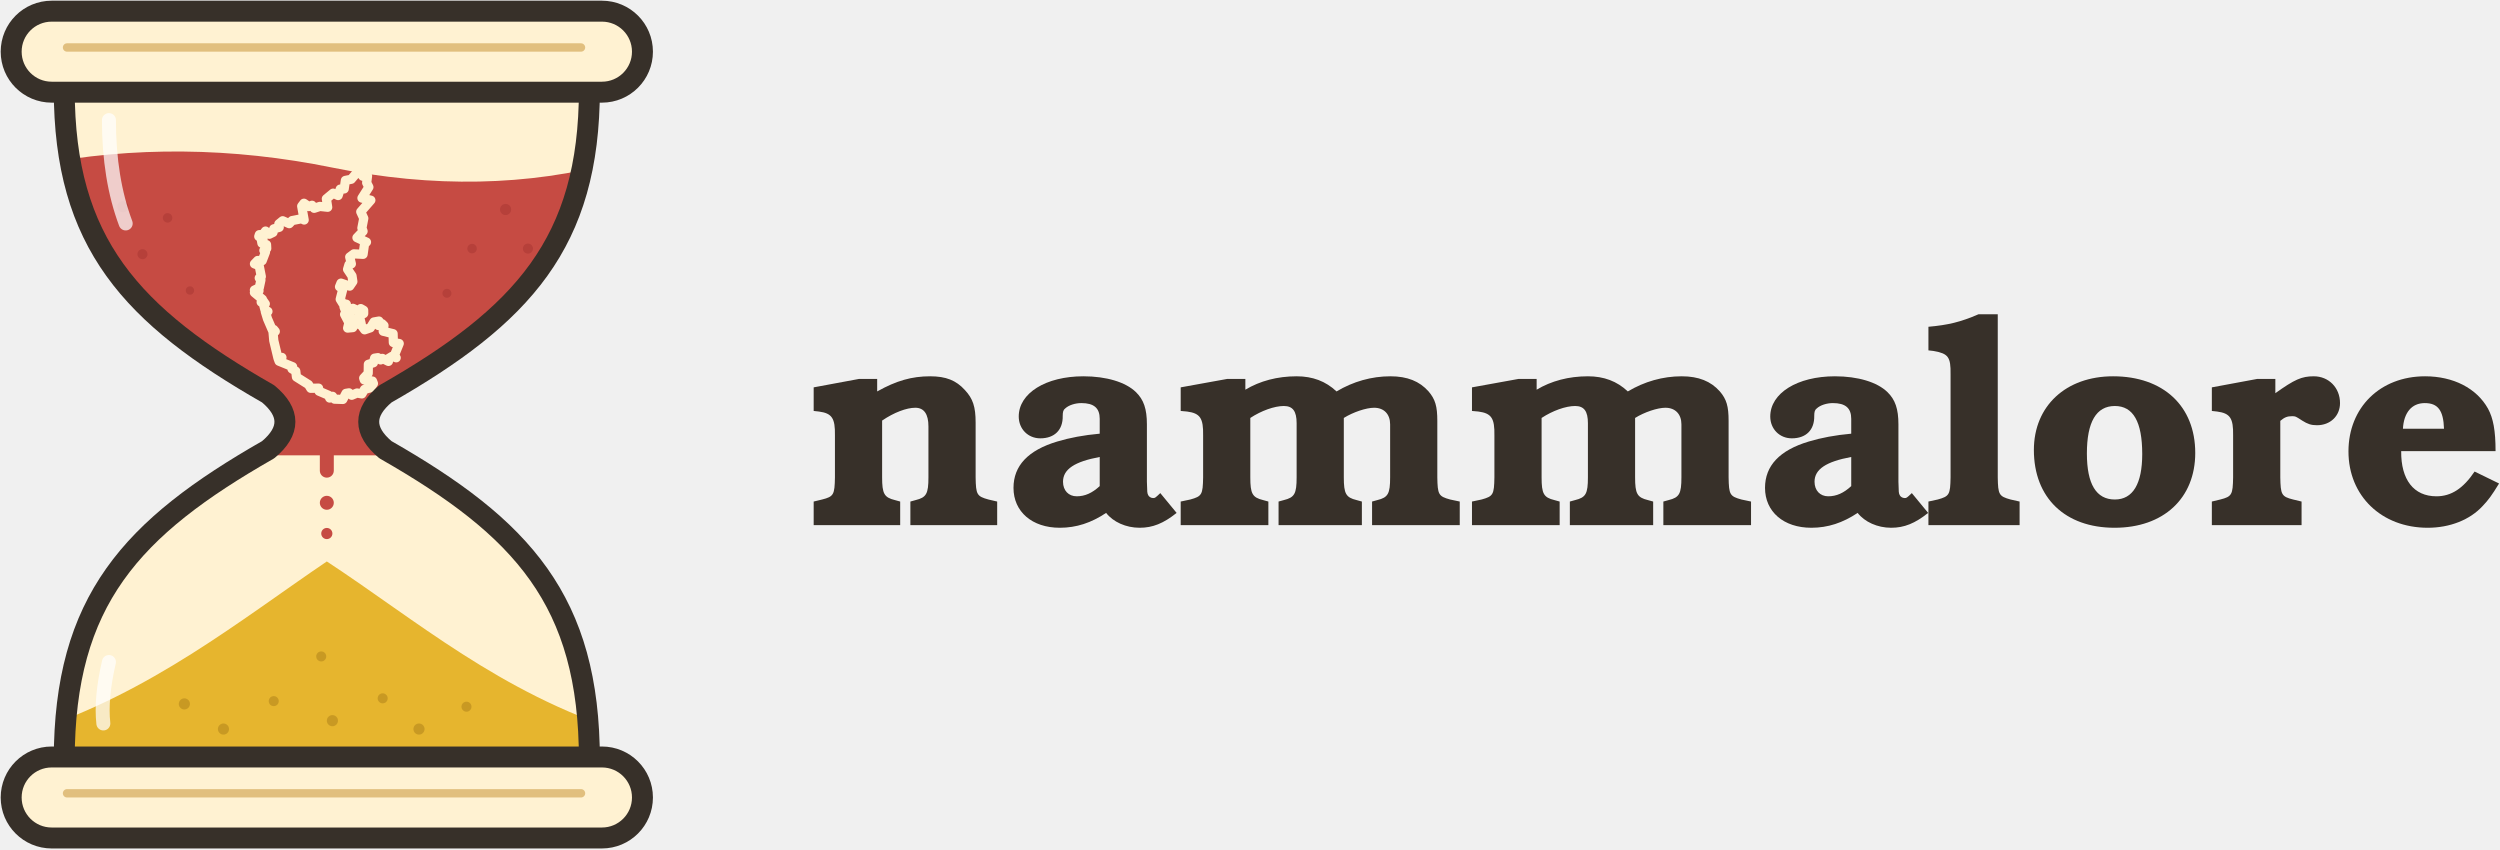
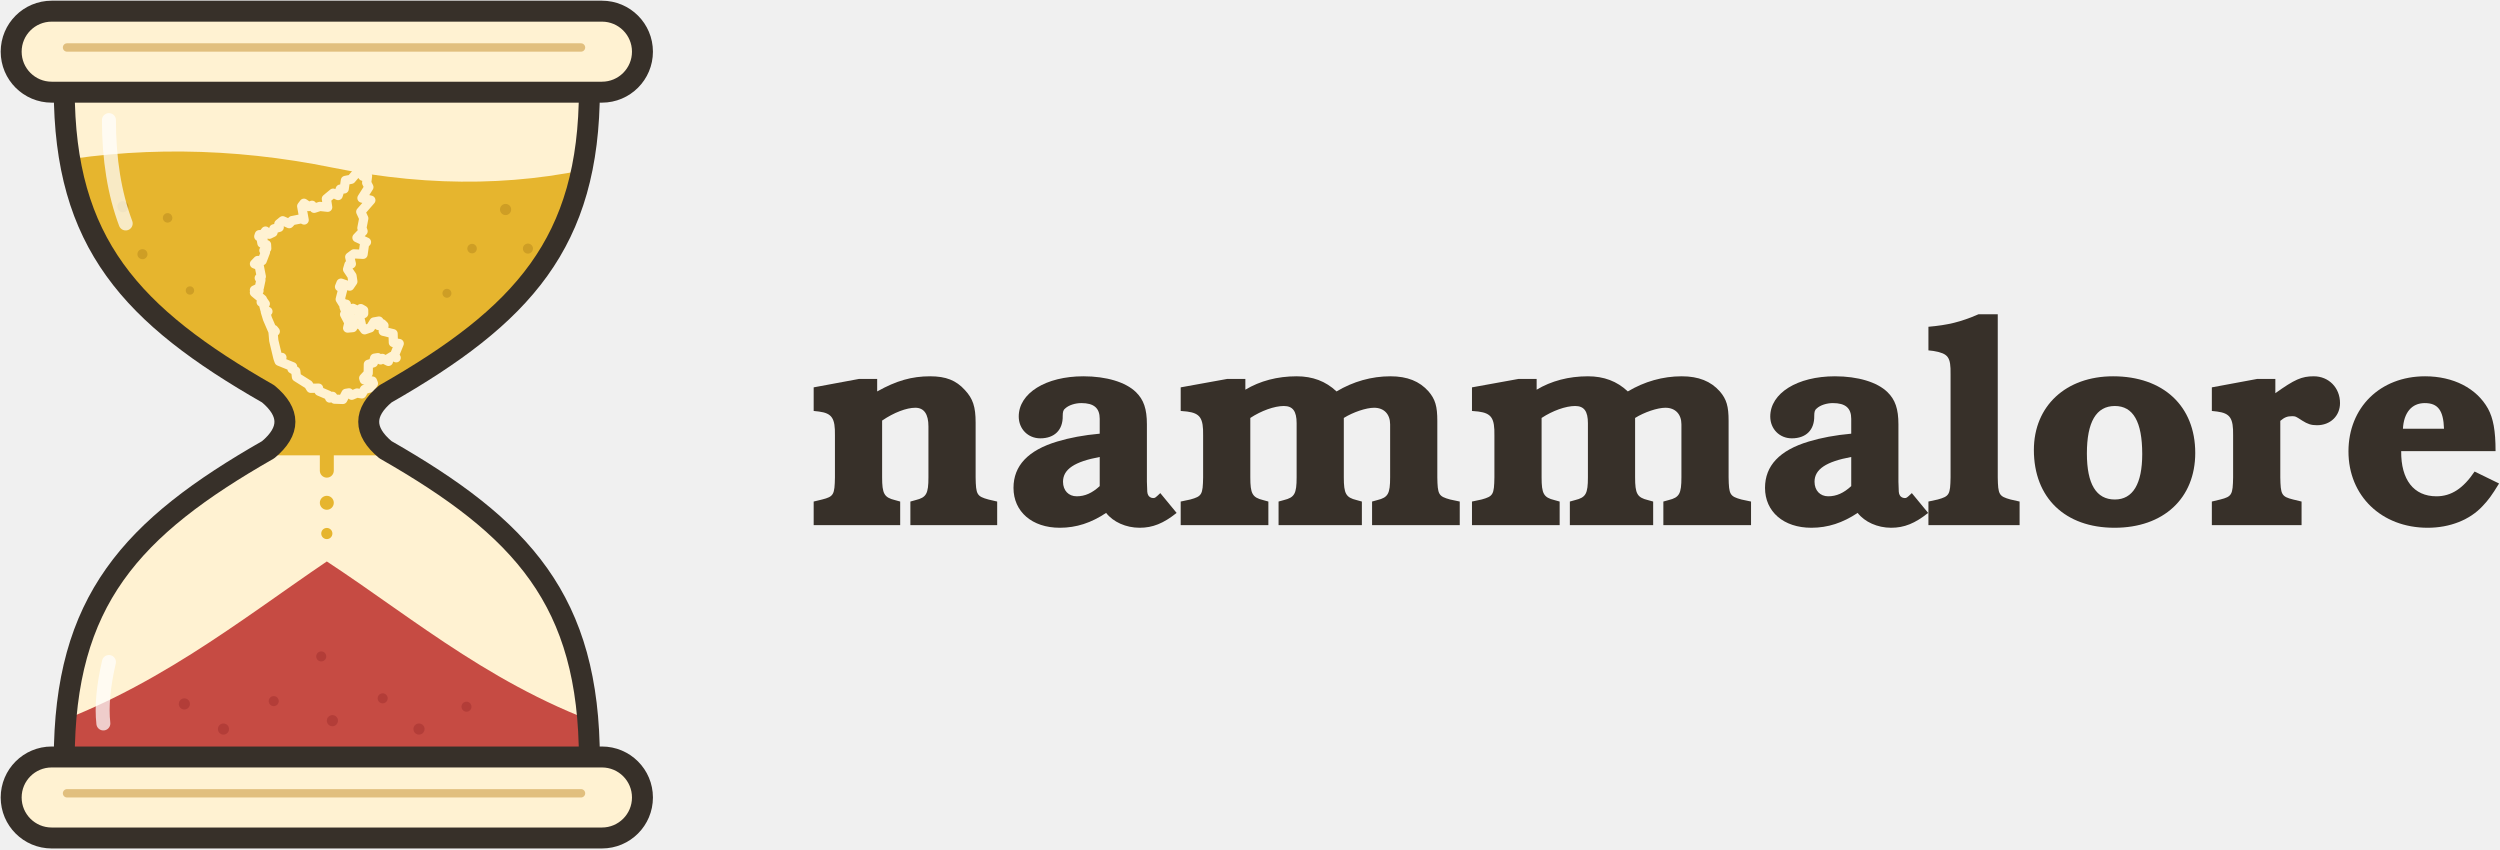
<svg xmlns="http://www.w3.org/2000/svg" width="895" height="304" viewBox="41 25 895 304" role="img" aria-labelledby="logo-title logo-description">
  <defs>
    <path id="glass-shape" d="M64 57 H252 C252 112 228 138 179 166 Q167 176 179 186 C228 214 252 240 252 297 H64 C64 240 88 214 137 186 Q149 176 137 166 C88 138 64 112 64 57Z" />
    <clipPath id="inside-glass">
      <use href="#glass-shape" />
    </clipPath>
  </defs>
  <g id="hourglass" stroke-linecap="round" stroke-linejoin="round">
    <use href="#glass-shape" fill="#FFF2D2" />
    <g clip-path="url(#inside-glass)">
-       <path id="red-sand" d="M54 84 Q106 74 160 85 T262 83 V188 H54Z" fill="#C64B43" />
-       <path id="yellow-sand" d="M52 287 C95 273 127 247 158 226 C190 247 220 273 264 287 V309 H52Z" fill="#E6B52E" />
-       <g fill="#A93633" opacity=".55">
+       <path id="top-yellow-sand" d="M54 84 Q106 74 160 85 T262 83 V188 H54Z" fill="#E6B52E" />
+       <path id="bottom-red-sand" d="M52 287 C95 273 127 247 158 226 C190 247 220 273 264 287 V309 H52Z" fill="#C64B43" />
+       <g fill="#B98B1D" opacity=".55">
        <circle cx="85" cy="99" r="2" />
        <circle cx="101" cy="103" r="1.7" />
        <circle cx="92" cy="116" r="1.8" />
        <circle cx="222" cy="100" r="2" />
        <circle cx="210" cy="114" r="1.7" />
        <circle cx="230" cy="114" r="1.8" />
        <circle cx="109" cy="129" r="1.5" />
        <circle cx="201" cy="130" r="1.6" />
      </g>
-       <g fill="#B98B1D" opacity=".65">
+       <g fill="#A93633" opacity=".65">
        <circle cx="107" cy="277" r="2" />
        <circle cx="121" cy="286" r="2" />
        <circle cx="139" cy="276" r="1.8" />
        <circle cx="156" cy="260" r="1.8" />
        <circle cx="160" cy="283" r="2" />
        <circle cx="178" cy="275" r="1.8" />
        <circle cx="191" cy="286" r="2" />
        <circle cx="208" cy="278" r="1.8" />
      </g>
      <path id="karnataka-outline" d="M140.92 154.32 L140.59 153.44 L141.93 152.96 L140.50 153.16 L139.01 146.92 L138.75 143.90 L139.55 143.65 L138.99 142.96 L138.68 143.58 L136.76 139.13 L135.99 136.61 L136.92 136.49 L135.84 135.88 L135.10 133.13 L135.98 133.78 L135.18 132.64 L134.50 133.16 L134.95 132.14 L132.08 129.75 L133.72 129.12 L132.08 128.84 L133.82 128.02 L134.41 125.23 L133.81 124.52 L134.55 124.02 L133.78 120.10 L132.10 119.46 L133.27 118.25 L134.86 118.34 L136.04 115.26 L135.47 114.65 L136.49 113.95 L136.42 112.58 L134.77 112.09 L134.57 110.96 L135.17 110.68 L133.64 109.65 L133.84 109.01 L135.11 108.96 L136.06 107.72 L137.42 108.86 L138.74 108.21 L139.00 106.93 L140.96 106.39 L140.83 105.15 L142.20 104.03 L144.55 105.07 L145.58 103.97 L148.98 103.30 L149.89 103.76 L149.01 98.81 L149.82 97.76 L151.54 98.95 L152.70 98.49 L153.47 99.57 L155.52 98.90 L158.31 99.20 L157.84 96.16 L160.27 94.15 L162.05 95.00 L162.80 92.70 L164.22 92.63 L164.65 89.59 L166.74 89.18 L169.44 86.00 L170.88 88.09 L172.57 87.98 L172.27 90.44 L173.06 91.99 L170.58 95.91 L173.76 96.67 L170.15 100.81 L171.23 103.17 L170.56 106.63 L170.98 107.79 L168.79 110.09 L172.20 111.67 L171.50 112.35 L170.98 116.05 L167.70 115.88 L166.20 117.00 L166.79 119.48 L165.93 119.75 L165.43 121.42 L167.02 123.79 L167.32 125.79 L166.20 127.43 L163.07 126.36 L162.55 127.66 L163.74 128.44 L162.80 132.14 L163.78 133.72 L164.99 133.90 L164.16 134.90 L164.74 136.40 L166.65 136.70 L167.35 135.37 L170.07 136.64 L170.15 135.48 L171.19 136.07 L171.20 137.26 L169.61 138.02 L170.29 140.81 L169.16 139.37 L167.11 139.44 L165.75 138.70 L165.43 137.44 L164.36 137.54 L165.92 140.53 L165.45 142.45 L167.29 142.28 L167.47 140.57 L170.26 141.34 L171.54 143.07 L173.57 142.37 L174.88 140.26 L176.67 139.94 L176.48 141.53 L177.78 140.88 L178.46 141.54 L178.19 143.59 L181.73 144.46 L181.82 147.63 L183.92 147.98 L182.18 152.26 L182.83 153.09 L181.42 152.54 L180.23 153.26 L180.06 154.38 L177.87 153.30 L177.26 153.85 L176.30 153.04 L175.10 153.22 L174.68 154.88 L172.87 155.43 L172.82 158.63 L171.20 160.37 L171.41 161.01 L174.35 161.42 L174.69 162.30 L173.58 163.85 L171.49 164.39 L170.54 166.01 L168.81 165.70 L166.92 166.50 L165.95 165.64 L164.86 165.82 L163.73 168.00 L160.78 167.90 L160.05 166.88 L159.03 167.50 L158.64 166.52 L155.21 165.05 L155.05 163.95 L152.25 164.01 L151.44 162.68 L147.13 159.97 L146.88 157.86 L145.53 157.06 L145.76 156.29 L140.92 154.32 Z" fill="none" stroke="#FFF2D2" stroke-width="3.3" />
      <path d="M80 68 Q80 89 86 105 M80 262 Q77 275 78 284" fill="none" stroke="#FFFFFF" stroke-opacity=".72" stroke-width="5" />
    </g>
-     <g id="falling-sand" fill="#C64B43">
+     <g id="falling-sand" fill="#E6B52E">
      <rect x="155.5" y="184" width="5" height="12" rx="2.5" />
      <circle cx="158" cy="205" r="2.5" />
      <circle cx="158" cy="216" r="2" />
    </g>
    <use href="#glass-shape" fill="none" stroke="#373029" stroke-width="7.5" />
    <g id="hourglass-caps" stroke="#373029" stroke-width="7.5">
      <rect x="45" y="29" width="226" height="29" rx="14.5" fill="#FFF2D2" />
      <rect x="45" y="296" width="226" height="29" rx="14.5" fill="#FFF2D2" />
    </g>
    <path d="M65 42 H249 M65 309 H249" stroke="#E1BF7E" stroke-width="3" />
  </g>
  <g id="nammalore-wordmark" fill="#373029">
    <path d="M355.027 160.651H348.562L332.294 163.675V172.122L334.171 172.33C338.864 172.956 340.011 174.729 339.907 180.882V195.898C339.802 202.051 339.49 202.78 335.318 203.823L332.294 204.553V213.0H363.266V204.553L361.389 204.032C357.53 203.093 356.8 201.738 356.8 195.898V175.563C361.076 172.643 365.56 170.975 368.688 170.975C371.817 170.975 373.381 173.269 373.381 177.649V195.898C373.381 201.738 372.651 203.093 368.792 204.032L366.915 204.553V213.0H397.991V204.553L394.863 203.823C390.691 202.676 390.379 202.051 390.274 195.898V176.293C390.274 170.662 389.336 167.742 386.416 164.614C383.288 161.172 379.638 159.713 374.007 159.713C367.437 159.713 361.91 161.277 355.027 165.135Z" />
    <path d="M456.388 201.529C454.511 203.302 454.511 203.302 453.781 203.302C453.051 203.302 452.217 202.78 452.009 202.155C451.696 201.425 451.696 201.425 451.591 197.462V176.919C451.591 171.392 450.444 168.055 447.629 165.344C443.979 161.798 437.096 159.713 428.858 159.713C415.406 159.713 405.708 165.761 405.708 174.103C405.708 178.587 409.045 181.924 413.425 181.924C418.534 181.924 421.559 178.9 421.454 173.895C421.454 172.435 421.663 171.705 422.393 171.183C423.644 170.036 425.938 169.306 428.128 169.306C432.612 169.306 434.698 171.079 434.698 174.938V180.256C428.962 180.777 423.957 181.716 419.473 183.071C409.045 186.2 403.831 191.727 403.831 199.652C403.831 208.203 410.505 213.939 420.411 213.939C426.355 213.939 431.674 212.166 436.992 208.62C439.495 211.853 444.083 213.939 448.984 213.939C453.677 213.939 457.535 212.374 462.228 208.62ZM434.698 199.026C431.987 201.529 429.38 202.676 426.46 202.676C423.54 202.676 421.559 200.591 421.559 197.462C421.559 192.978 425.73 190.267 434.698 188.598Z" />
    <path d="M488.611 174.625C492.574 172.018 497.266 170.349 500.603 170.349C503.836 170.349 505.192 172.226 505.192 176.502V195.898C505.192 201.738 504.462 203.093 500.603 204.032L498.726 204.553V213.0H528.551V204.553L526.674 204.032C522.815 203.093 522.085 201.738 522.085 195.898V174.625C525.422 172.539 530.115 170.975 532.93 170.975C536.476 170.975 538.666 173.269 538.666 176.919V195.898C538.666 201.738 537.936 203.093 534.078 204.032L532.201 204.553V213.0H563.589V204.553L560.148 203.823C555.977 202.676 555.664 202.051 555.559 195.898V175.667C555.559 170.453 554.829 167.951 552.431 165.135C549.198 161.485 544.818 159.713 538.77 159.713C531.992 159.713 525.422 161.59 519.478 165.135C515.62 161.485 510.927 159.713 505.192 159.713C498.309 159.713 492.052 161.381 486.838 164.509V160.651H480.373L463.688 163.675V172.122L465.982 172.33C470.675 172.956 471.822 174.729 471.718 180.882V195.898C471.613 202.051 471.301 202.676 467.129 203.823L463.688 204.553V213.0H495.077V204.553L493.199 204.032C489.341 203.093 488.611 201.738 488.611 195.898Z" />
    <path d="M592.892 174.625C596.855 172.018 601.547 170.349 604.884 170.349C608.117 170.349 609.473 172.226 609.473 176.502V195.898C609.473 201.738 608.743 203.093 604.884 204.032L603.007 204.553V213.0H632.832V204.553L630.954 204.032C627.096 203.093 626.366 201.738 626.366 195.898V174.625C629.703 172.539 634.396 170.975 637.211 170.975C640.757 170.975 642.947 173.269 642.947 176.919V195.898C642.947 201.738 642.217 203.093 638.358 204.032L636.481 204.553V213.0H667.87V204.553L664.429 203.823C660.257 202.676 659.945 202.051 659.84 195.898V175.667C659.84 170.453 659.11 167.951 656.712 165.135C653.479 161.485 649.099 159.713 643.051 159.713C636.273 159.713 629.703 161.59 623.759 165.135C619.901 161.485 615.208 159.713 609.473 159.713C602.59 159.713 596.333 161.381 591.119 164.509V160.651H584.654L567.969 163.675V172.122L570.263 172.33C574.956 172.956 576.103 174.729 575.998 180.882V195.898C575.894 202.051 575.581 202.676 571.41 203.823L567.969 204.553V213.0H599.357V204.553L597.48 204.032C593.622 203.093 592.892 201.738 592.892 195.898Z" />
    <path d="M725.433 201.529C723.556 203.302 723.556 203.302 722.826 203.302C722.096 203.302 721.262 202.78 721.053 202.155C720.74 201.425 720.74 201.425 720.636 197.462V176.919C720.636 171.392 719.489 168.055 716.673 165.344C713.023 161.798 706.141 159.713 697.903 159.713C684.451 159.713 674.752 165.761 674.752 174.103C674.752 178.587 678.089 181.924 682.469 181.924C687.579 181.924 690.603 178.9 690.499 173.895C690.499 172.435 690.707 171.705 691.437 171.183C692.689 170.036 694.983 169.306 697.173 169.306C701.657 169.306 703.742 171.079 703.742 174.938V180.256C698.007 180.777 693.002 181.716 688.517 183.071C678.089 186.2 672.875 191.727 672.875 199.652C672.875 208.203 679.549 213.939 689.456 213.939C695.4 213.939 700.718 212.166 706.037 208.62C708.539 211.853 713.128 213.939 718.029 213.939C722.722 213.939 726.58 212.374 731.273 208.62ZM703.742 199.026C701.031 201.529 698.424 202.676 695.504 202.676C692.584 202.676 690.603 200.591 690.603 197.462C690.603 192.978 694.774 190.267 703.742 188.598Z" />
    <path d="M756.196 137.501H749.313C742.848 140.316 738.364 141.359 731.377 141.985V150.432L733.15 150.64C738.468 151.579 739.407 152.726 739.302 159.087V195.898C739.198 202.051 738.885 202.676 734.714 203.823L731.377 204.553V213.0H764.017V204.553L760.784 203.823C756.613 202.676 756.3 202.051 756.196 195.898Z" />
    <path d="M797.491 159.713C780.597 159.713 769.127 170.349 769.127 186.096C769.127 203.198 780.285 213.939 798.012 213.939C815.532 213.939 826.898 203.406 826.898 187.138C826.898 170.349 815.427 159.713 797.491 159.713ZM798.117 170.349C804.686 170.349 807.919 175.98 807.919 187.555C807.919 198.192 804.582 203.823 798.117 203.823C791.443 203.823 788.106 198.296 788.106 187.347C788.106 176.085 791.443 170.349 798.117 170.349Z" />
    <path d="M855.575 160.651H849.11L832.842 163.675V172.122L834.719 172.33C839.412 172.956 840.559 174.729 840.455 180.882V195.898C840.35 202.051 840.038 202.78 835.866 203.823L832.842 204.553V213.0H864.961V204.553L861.936 203.823C857.765 202.78 857.452 202.051 857.348 195.898V175.667C858.808 174.416 859.851 173.999 861.519 173.999C862.771 173.999 862.771 173.999 865.169 175.563C867.151 176.815 868.402 177.232 870.487 177.232C875.284 177.232 878.726 173.895 878.726 169.306C878.726 163.779 874.659 159.713 869.34 159.713C864.961 159.713 862.458 160.86 855.575 165.761Z" />
    <path d="M934.412 186.513C934.412 179.109 933.577 174.729 931.7 171.288C927.633 163.988 919.291 159.713 909.176 159.713C893.116 159.713 881.75 170.871 881.75 186.617C881.75 202.572 893.638 213.939 910.114 213.939C918.04 213.939 925.235 211.123 929.823 206.117C931.805 204.032 933.056 202.363 935.663 198.088L926.903 193.812C922.836 199.861 918.561 202.676 913.243 202.676C905.109 202.676 900.52 196.732 900.625 186.513ZM901.25 178.483C901.563 172.748 904.379 169.306 909.071 169.306C913.764 169.306 915.745 171.913 915.954 178.483Z" />
  </g>
</svg>
